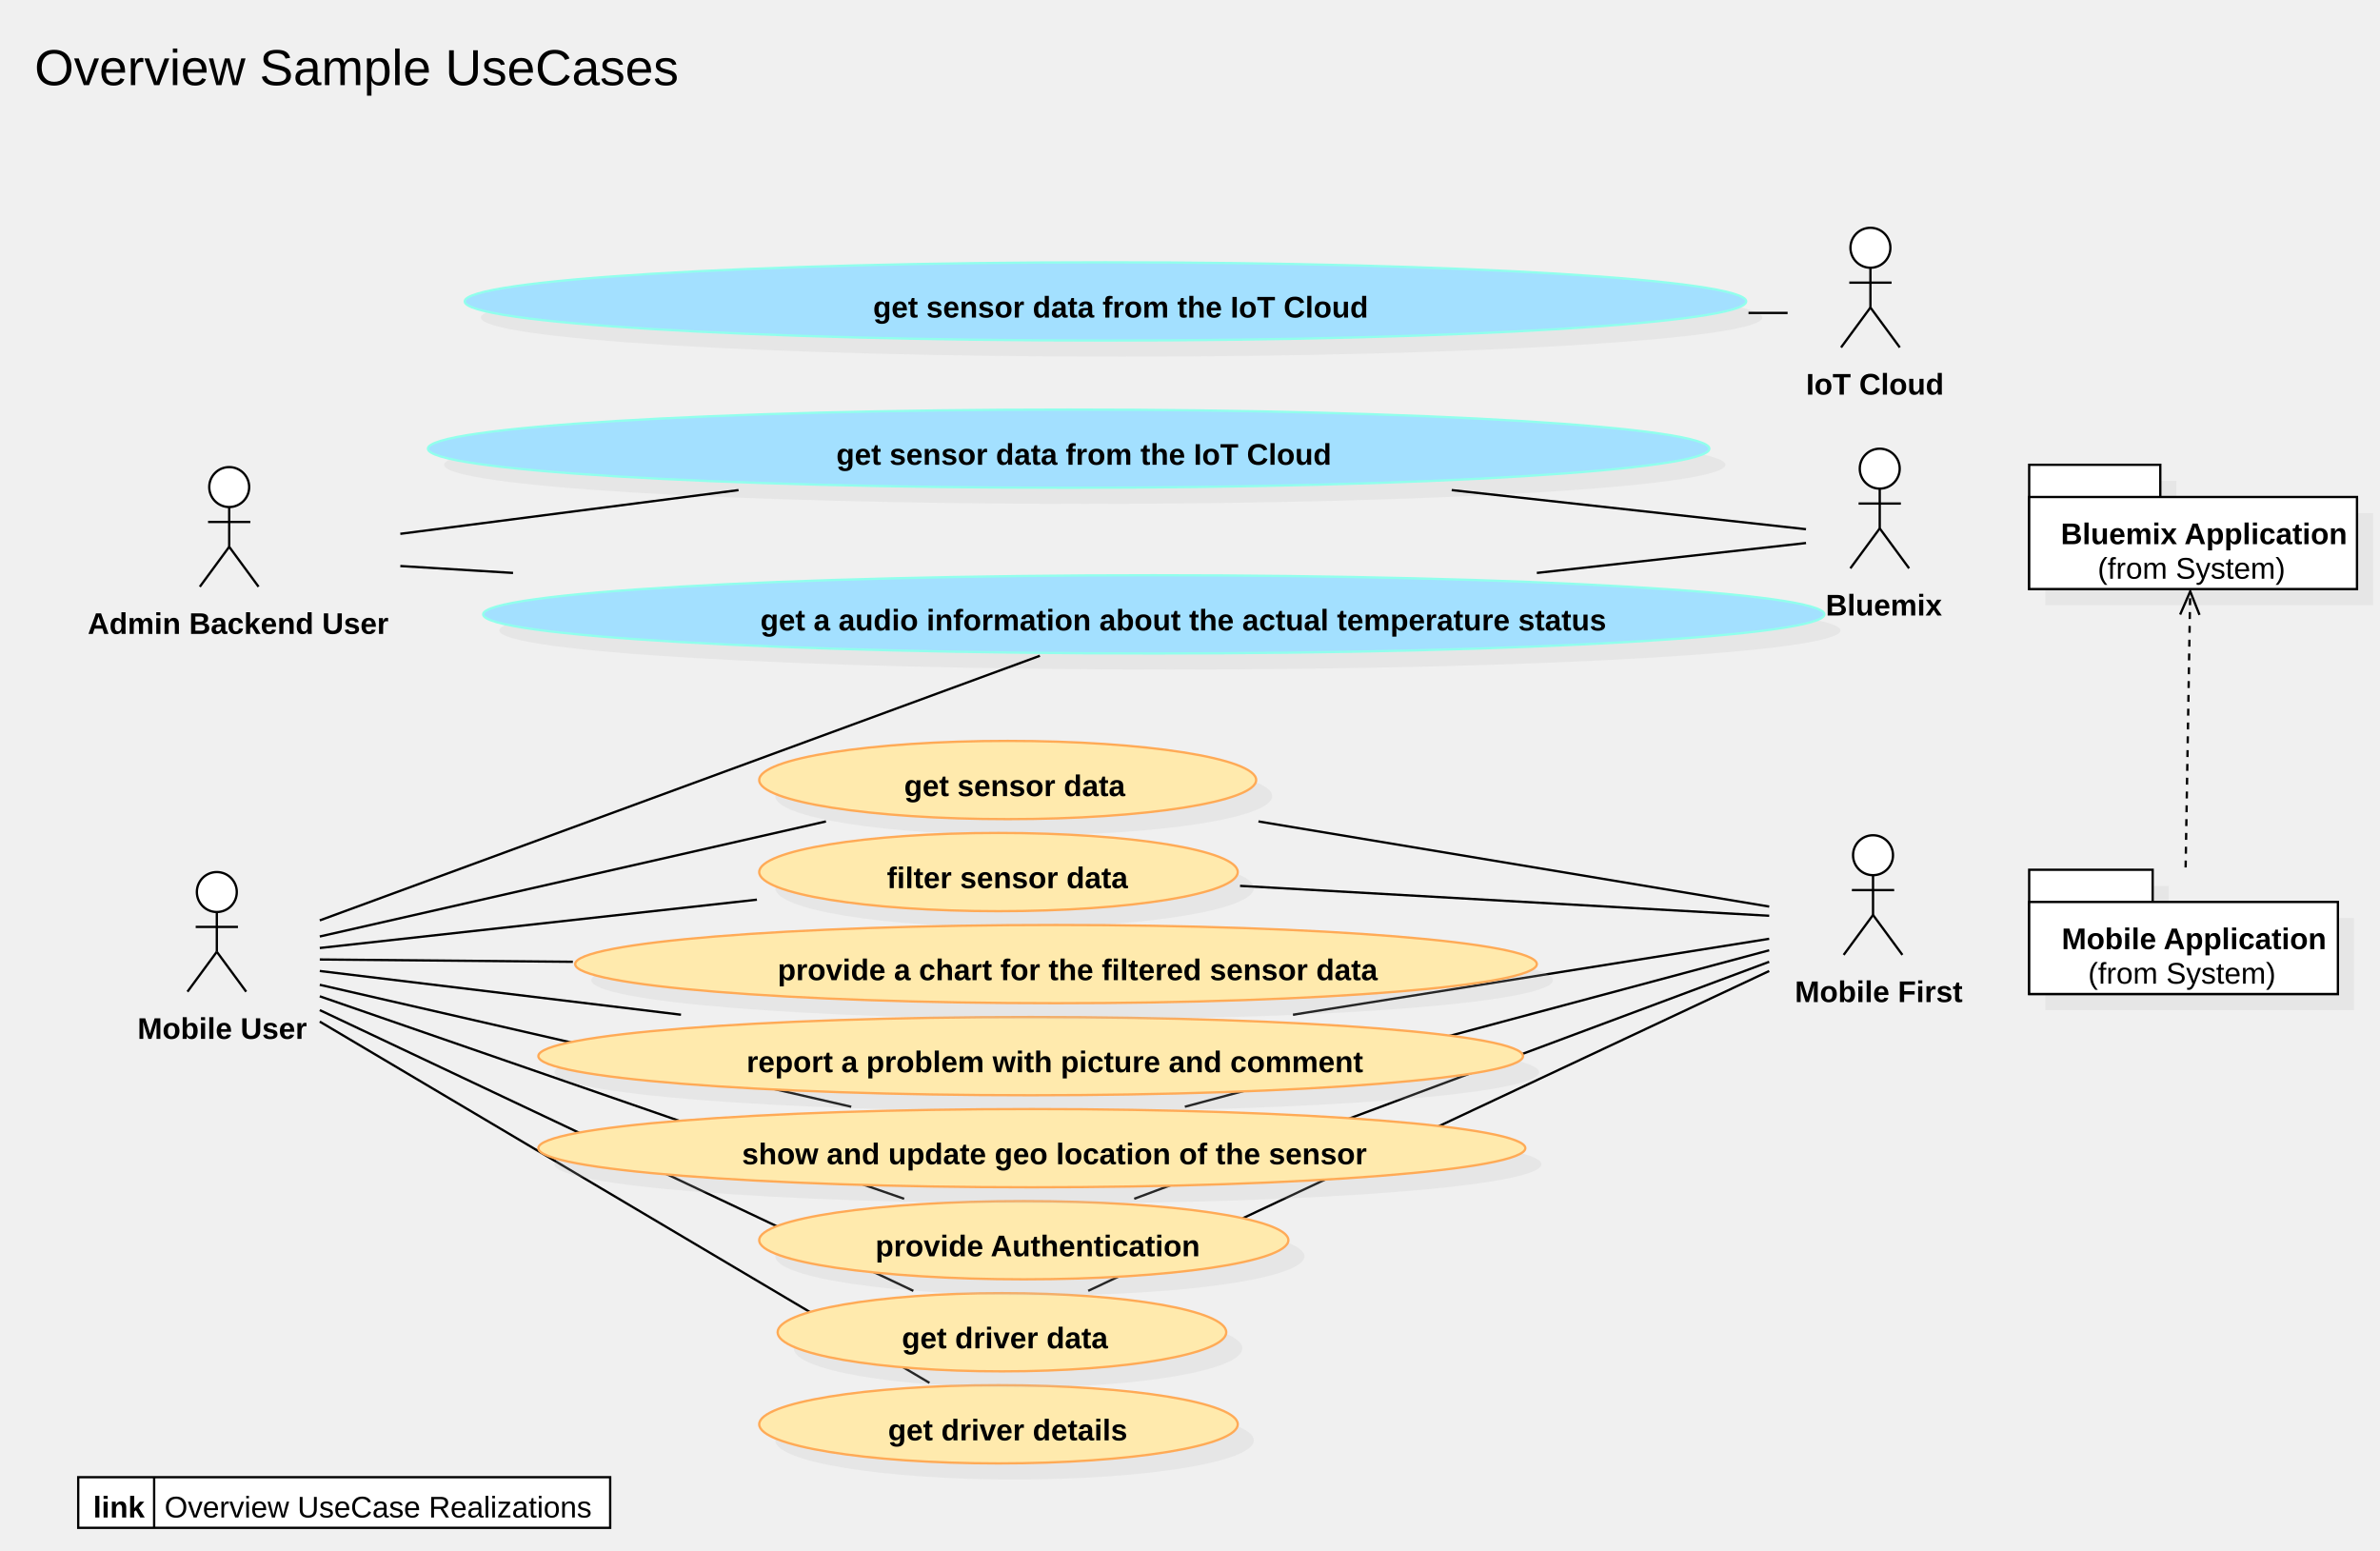
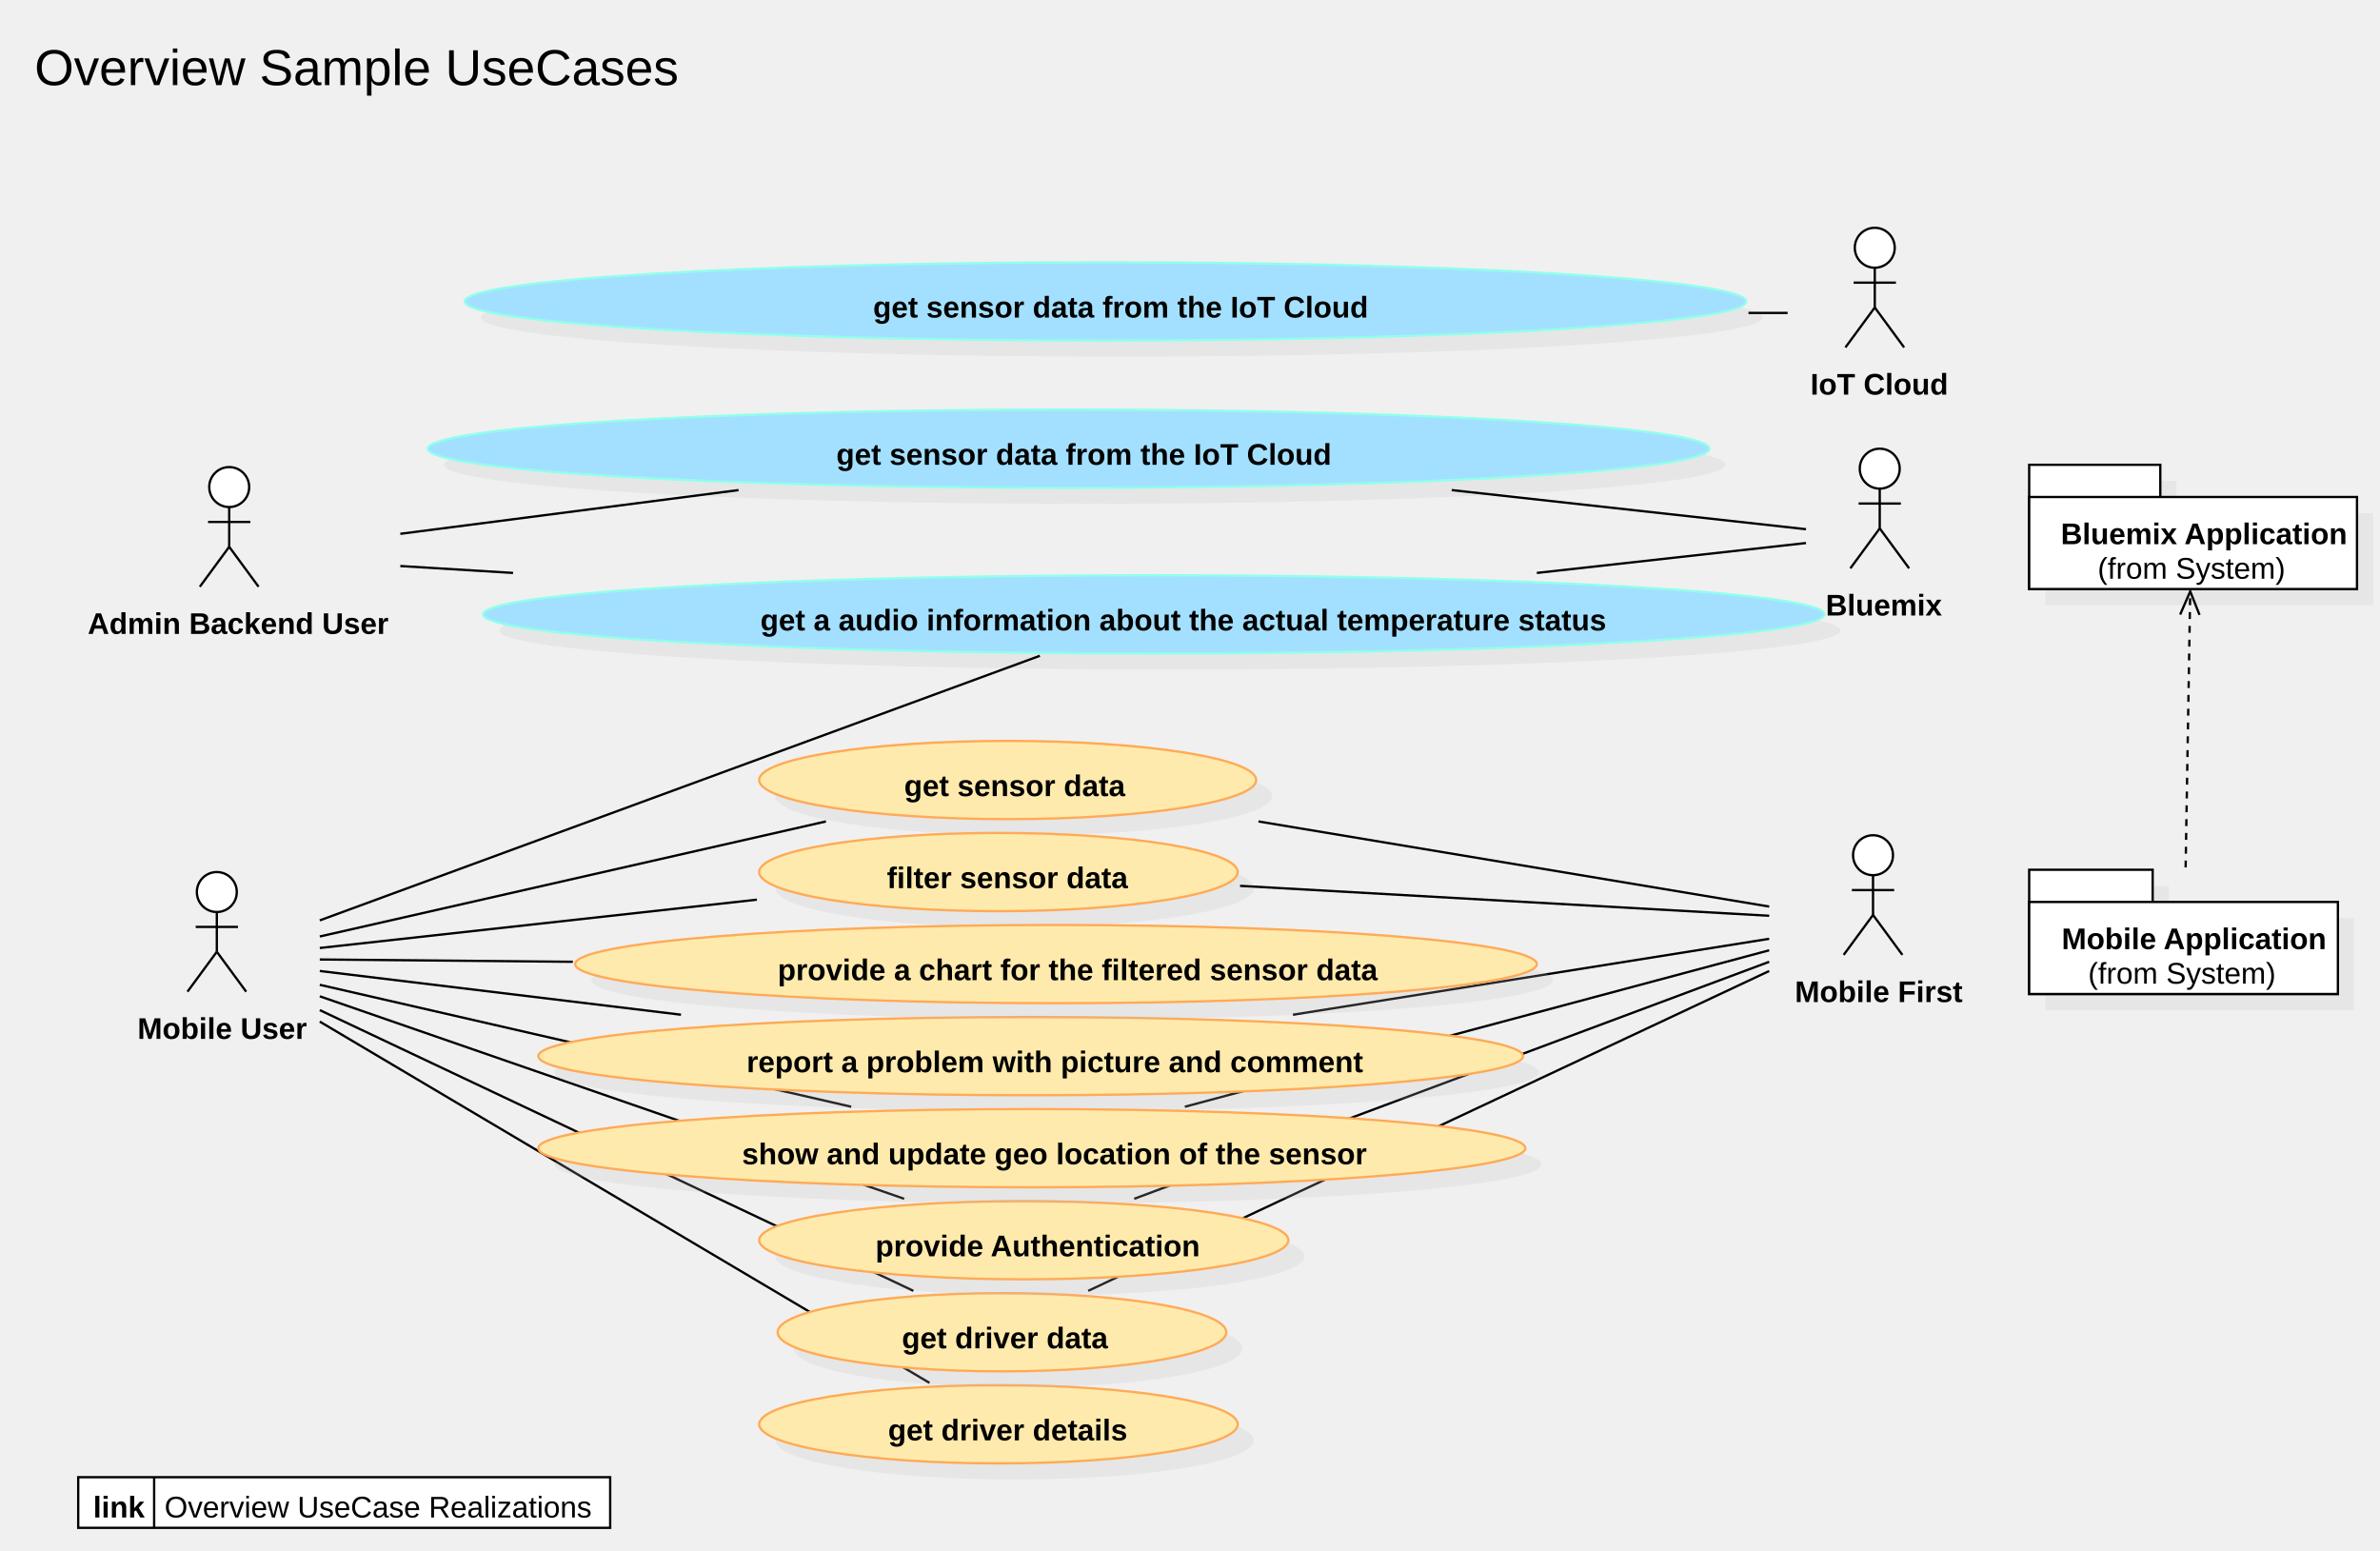
<svg xmlns="http://www.w3.org/2000/svg" version="1.1" width="1034.488" height="674">
  <defs />
  <g>
    <g transform="translate(-14,-6) scale(1,1)">
      <path fill="#ffffff" stroke="none" d="M 99.565 393.68 C 99.565 388.886 103.451 385 108.244 385 C 113.038 385 116.924 388.886 116.924 393.68 C 116.924 398.474 113.038 402.36 108.244 402.36 C 103.451 402.36 99.565 398.474 99.565 393.68 Z" />
    </g>
    <g transform="translate(-14,-6) scale(1,1)">
      <path fill="none" stroke="#000000" d="M 99.565 393.68 C 99.565 388.886 103.451 385 108.244 385 C 113.038 385 116.924 388.886 116.924 393.68 C 116.924 398.474 113.038 402.36 108.244 402.36 C 103.451 402.36 99.565 398.474 99.565 393.68 Z" stroke-miterlimit="10" />
    </g>
    <g transform="translate(-14,-6) scale(1,1)">
      <path fill="none" stroke="#000000" d="M 108.244 402.36 L 108.244 419.64" stroke-miterlimit="10" />
    </g>
    <g transform="translate(-14,-6) scale(1,1)">
      <path fill="none" stroke="#000000" d="M 99.055 408.84 L 117.434 408.84" stroke-miterlimit="10" />
    </g>
    <g transform="translate(-14,-6) scale(1,1)">
      <path fill="none" stroke="#000000" d="M 108.244 419.64 L 95.481 437" stroke-miterlimit="10" />
    </g>
    <g transform="translate(-14,-6) scale(1,1)">
      <path fill="none" stroke="#000000" d="M 108.244 419.64 L 121.008 437" stroke-miterlimit="10" />
    </g>
    <g transform="translate(-14,-6) scale(1,1)">
      <g>
        <path fill="none" stroke="none" />
        <text fill="#000000" stroke="none" font-family="Arial" font-size="13px" font-style="normal" font-weight="bold" text-decoration="none" x="73.744" y="457.5">Mobile User</text>
      </g>
    </g>
    <g transform="translate(-14,-6) scale(1,1)">
      <path fill="#ffffff" stroke="none" d="M 104.947 217.68 C 104.947 212.886 108.833 209 113.626 209 C 118.42 209 122.305 212.886 122.305 217.68 C 122.305 222.474 118.42 226.36 113.626 226.36 C 108.833 226.36 104.947 222.474 104.947 217.68 Z" />
    </g>
    <g transform="translate(-14,-6) scale(1,1)">
      <path fill="none" stroke="#000000" d="M 104.947 217.68 C 104.947 212.886 108.833 209 113.626 209 C 118.42 209 122.305 212.886 122.305 217.68 C 122.305 222.474 118.42 226.36 113.626 226.36 C 108.833 226.36 104.947 222.474 104.947 217.68 Z" stroke-miterlimit="10" />
    </g>
    <g transform="translate(-14,-6) scale(1,1)">
      <path fill="none" stroke="#000000" d="M 113.626 226.36 L 113.626 243.64" stroke-miterlimit="10" />
    </g>
    <g transform="translate(-14,-6) scale(1,1)">
      <path fill="none" stroke="#000000" d="M 104.436 232.84 L 122.816 232.84" stroke-miterlimit="10" />
    </g>
    <g transform="translate(-14,-6) scale(1,1)">
      <path fill="none" stroke="#000000" d="M 113.626 243.64 L 100.863 261" stroke-miterlimit="10" />
    </g>
    <g transform="translate(-14,-6) scale(1,1)">
      <path fill="none" stroke="#000000" d="M 113.626 243.64 L 126.39 261" stroke-miterlimit="10" />
    </g>
    <g transform="translate(-14,-6) scale(1,1)">
      <g>
        <path fill="none" stroke="none" />
        <text fill="#000000" stroke="none" font-family="Arial" font-size="13px" font-style="normal" font-weight="bold" text-decoration="none" x="52.126" y="281.5">Admin Backend User</text>
      </g>
    </g>
    <g transform="translate(-14,-6) scale(1,1)">
      <path fill="#C0C0C0" stroke="none" d="M 207 208 C 207 198.611 331.689 191 485.5 191 C 639.311 191 764 198.611 764 208 C 764 217.389 639.311 225 485.5 225 C 331.689 225 207 217.389 207 208 Z" opacity="0.2" />
    </g>
    <g transform="translate(-14,-6) scale(1,1)">
      <path fill="#a3e0ff" stroke="none" d="M 200 201 C 200 191.611 324.689 184 478.5 184 C 632.311 184 757 191.611 757 201 C 757 210.389 632.311 218 478.5 218 C 324.689 218 200 210.389 200 201 Z" />
    </g>
    <g transform="translate(-14,-6) scale(1,1)">
      <path fill="none" stroke="#91ffec" d="M 200 201 C 200 191.611 324.689 184 478.5 184 C 632.311 184 757 191.611 757 201 C 757 210.389 632.311 218 478.5 218 C 324.689 218 200 210.389 200 201 Z" stroke-miterlimit="10" />
    </g>
    <g transform="translate(-14,-6) scale(1,1)">
      <g>
        <path fill="none" stroke="none" />
        <text fill="#000000" stroke="none" font-family="Arial" font-size="13px" font-style="normal" font-weight="bold" text-decoration="none" x="377.5" y="208">get sensor data from the IoT Cloud</text>
      </g>
    </g>
    <g transform="translate(-14,-6) scale(1,1)">
      <path fill="none" stroke="#000000" d="M 188 238 L 335 219" stroke-miterlimit="10" />
    </g>
    <g transform="translate(-14,-6) scale(1,1)">
      <path fill="#C0C0C0" stroke="none" d="M 231 280 C 231 270.611 361.509 263 522.5 263 C 683.491 263 814 270.611 814 280 C 814 289.389 683.491 297 522.5 297 C 361.509 297 231 289.389 231 280 Z" opacity="0.2" />
    </g>
    <g transform="translate(-14,-6) scale(1,1)">
      <path fill="#a3e0ff" stroke="none" d="M 224 273 C 224 263.611 354.509 256 515.5 256 C 676.491 256 807 263.611 807 273 C 807 282.389 676.491 290 515.5 290 C 354.509 290 224 282.389 224 273 Z" />
    </g>
    <g transform="translate(-14,-6) scale(1,1)">
      <path fill="none" stroke="#91ffec" d="M 224 273 C 224 263.611 354.509 256 515.5 256 C 676.491 256 807 263.611 807 273 C 807 282.389 676.491 290 515.5 290 C 354.509 290 224 282.389 224 273 Z" stroke-miterlimit="10" />
    </g>
    <g transform="translate(-14,-6) scale(1,1)">
      <g>
        <path fill="none" stroke="none" />
        <text fill="#000000" stroke="none" font-family="Arial" font-size="13px" font-style="normal" font-weight="bold" text-decoration="none" x="344.5" y="280">get a audio information about the actual temperature status</text>
      </g>
    </g>
    <g transform="translate(-14,-6) scale(1,1)">
      <path fill="none" stroke="#000000" d="M 188 252 L 237 255" stroke-miterlimit="10" />
    </g>
    <g transform="translate(-14,-6) scale(1,1)">
      <path fill="#ffffff" stroke="none" d="M 822.363 209.68 C 822.363 204.886 826.249 201 831.043 201 C 835.836 201 839.722 204.886 839.722 209.68 C 839.722 214.474 835.836 218.36 831.043 218.36 C 826.249 218.36 822.363 214.474 822.363 209.68 Z" />
    </g>
    <g transform="translate(-14,-6) scale(1,1)">
      <path fill="none" stroke="#000000" d="M 822.363 209.68 C 822.363 204.886 826.249 201 831.043 201 C 835.836 201 839.722 204.886 839.722 209.68 C 839.722 214.474 835.836 218.36 831.043 218.36 C 826.249 218.36 822.363 214.474 822.363 209.68 Z" stroke-miterlimit="10" />
    </g>
    <g transform="translate(-14,-6) scale(1,1)">
      <path fill="none" stroke="#000000" d="M 831.043 218.36 L 831.043 235.64" stroke-miterlimit="10" />
    </g>
    <g transform="translate(-14,-6) scale(1,1)">
      <path fill="none" stroke="#000000" d="M 821.853 224.84 L 840.233 224.84" stroke-miterlimit="10" />
    </g>
    <g transform="translate(-14,-6) scale(1,1)">
      <path fill="none" stroke="#000000" d="M 831.043 235.64 L 818.279 253" stroke-miterlimit="10" />
    </g>
    <g transform="translate(-14,-6) scale(1,1)">
      <path fill="none" stroke="#000000" d="M 831.043 235.64 L 843.806 253" stroke-miterlimit="10" />
    </g>
    <g transform="translate(-14,-6) scale(1,1)">
      <g>
        <path fill="none" stroke="none" />
        <text fill="#000000" stroke="none" font-family="Arial" font-size="13px" font-style="normal" font-weight="bold" text-decoration="none" x="807.543" y="273.5">Bluemix</text>
      </g>
    </g>
    <g transform="translate(-14,-6) scale(1,1)">
      <path fill="none" stroke="#000000" d="M 645 219 L 799 236" stroke-miterlimit="10" />
    </g>
    <g transform="translate(-14,-6) scale(1,1)">
      <path fill="none" stroke="#000000" d="M 682 255 L 799 242" stroke-miterlimit="10" />
    </g>
    <g transform="translate(-14,-6) scale(1,1)">
      <path fill="#C0C0C0" stroke="none" d="M 351 632 C 351 622.611 397.562 615 455 615 C 512.438 615 559 622.611 559 632 C 559 641.389 512.438 649 455 649 C 397.562 649 351 641.389 351 632 Z" opacity="0.2" />
    </g>
    <g transform="translate(-14,-6) scale(1,1)">
      <path fill="#ffeaad" stroke="none" d="M 344 625 C 344 615.611 390.562 608 448 608 C 505.438 608 552 615.611 552 625 C 552 634.389 505.438 642 448 642 C 390.562 642 344 634.389 344 625 Z" />
    </g>
    <g transform="translate(-14,-6) scale(1,1)">
      <path fill="none" stroke="#ffaa56" d="M 344 625 C 344 615.611 390.562 608 448 608 C 505.438 608 552 615.611 552 625 C 552 634.389 505.438 642 448 642 C 390.562 642 344 634.389 344 625 Z" stroke-miterlimit="10" />
    </g>
    <g transform="translate(-14,-6) scale(1,1)">
      <g>
        <path fill="none" stroke="none" />
        <text fill="#000000" stroke="none" font-family="Arial" font-size="13px" font-style="normal" font-weight="bold" text-decoration="none" x="400" y="632">get driver details</text>
      </g>
    </g>
    <g transform="translate(-14,-6) scale(1,1)">
      <path fill="#C0C0C0" stroke="none" d="M 351 352 C 351 342.611 399.353 335 459 335 C 518.647 335 567 342.611 567 352 C 567 361.389 518.647 369 459 369 C 399.353 369 351 361.389 351 352 Z" opacity="0.2" />
    </g>
    <g transform="translate(-14,-6) scale(1,1)">
      <path fill="#ffeaad" stroke="none" d="M 344 345 C 344 335.611 392.353 328 452 328 C 511.647 328 560 335.611 560 345 C 560 354.389 511.647 362 452 362 C 392.353 362 344 354.389 344 345 Z" />
    </g>
    <g transform="translate(-14,-6) scale(1,1)">
      <path fill="none" stroke="#ffaa56" d="M 344 345 C 344 335.611 392.353 328 452 328 C 511.647 328 560 335.611 560 345 C 560 354.389 511.647 362 452 362 C 392.353 362 344 354.389 344 345 Z" stroke-miterlimit="10" />
    </g>
    <g transform="translate(-14,-6) scale(1,1)">
      <g>
        <path fill="none" stroke="none" />
        <text fill="#000000" stroke="none" font-family="Arial" font-size="13px" font-style="normal" font-weight="bold" text-decoration="none" x="407" y="352">get sensor data</text>
      </g>
    </g>
    <g transform="translate(-14,-6) scale(1,1)">
      <path fill="#C0C0C0" stroke="none" d="M 351 392 C 351 382.611 397.562 375 455 375 C 512.438 375 559 382.611 559 392 C 559 401.389 512.438 409 455 409 C 397.562 409 351 401.389 351 392 Z" opacity="0.2" />
    </g>
    <g transform="translate(-14,-6) scale(1,1)">
      <path fill="#ffeaad" stroke="none" d="M 344 385 C 344 375.611 390.562 368 448 368 C 505.438 368 552 375.611 552 385 C 552 394.389 505.438 402 448 402 C 390.562 402 344 394.389 344 385 Z" />
    </g>
    <g transform="translate(-14,-6) scale(1,1)">
      <path fill="none" stroke="#ffaa56" d="M 344 385 C 344 375.611 390.562 368 448 368 C 505.438 368 552 375.611 552 385 C 552 394.389 505.438 402 448 402 C 390.562 402 344 394.389 344 385 Z" stroke-miterlimit="10" />
    </g>
    <g transform="translate(-14,-6) scale(1,1)">
      <g>
        <path fill="none" stroke="none" />
        <text fill="#000000" stroke="none" font-family="Arial" font-size="13px" font-style="normal" font-weight="bold" text-decoration="none" x="399.5" y="392">filter sensor data</text>
      </g>
    </g>
    <g transform="translate(-14,-6) scale(1,1)">
      <path fill="none" stroke="#000000" d="M 153 439 L 407 527" stroke-miterlimit="10" />
    </g>
    <g transform="translate(-14,-6) scale(1,1)">
      <path fill="none" stroke="#000000" d="M 153 445 L 411 567" stroke-miterlimit="10" />
    </g>
    <g transform="translate(-14,-6) scale(1,1)">
      <path fill="none" stroke="#000000" d="M 153 450 L 418 607" stroke-miterlimit="10" />
    </g>
    <g transform="translate(-14,-6) scale(1,1)">
      <path fill="none" stroke="#000000" d="M 153 413 L 373 363" stroke-miterlimit="10" />
    </g>
    <g transform="translate(-14,-6) scale(1,1)">
      <path fill="none" stroke="#000000" d="M 153 418 L 343 397" stroke-miterlimit="10" />
    </g>
    <g transform="translate(-14,-6) scale(1,1)">
      <path fill="none" stroke="#000000" d="M 153 423 L 263 424" stroke-miterlimit="10" />
    </g>
    <g transform="translate(-14,-6) scale(1,1)">
      <path fill="#ffffff" stroke="none" d="M 819.451 377.68 C 819.451 372.886 823.337 369 828.13 369 C 832.924 369 836.809 372.886 836.809 377.68 C 836.809 382.474 832.924 386.36 828.13 386.36 C 823.337 386.36 819.451 382.474 819.451 377.68 Z" />
    </g>
    <g transform="translate(-14,-6) scale(1,1)">
      <path fill="none" stroke="#000000" d="M 819.451 377.68 C 819.451 372.886 823.337 369 828.13 369 C 832.924 369 836.809 372.886 836.809 377.68 C 836.809 382.474 832.924 386.36 828.13 386.36 C 823.337 386.36 819.451 382.474 819.451 377.68 Z" stroke-miterlimit="10" />
    </g>
    <g transform="translate(-14,-6) scale(1,1)">
      <path fill="none" stroke="#000000" d="M 828.13 386.36 L 828.13 403.64" stroke-miterlimit="10" />
    </g>
    <g transform="translate(-14,-6) scale(1,1)">
      <path fill="none" stroke="#000000" d="M 818.94 392.84 L 837.32 392.84" stroke-miterlimit="10" />
    </g>
    <g transform="translate(-14,-6) scale(1,1)">
      <path fill="none" stroke="#000000" d="M 828.13 403.64 L 815.366 421" stroke-miterlimit="10" />
    </g>
    <g transform="translate(-14,-6) scale(1,1)">
      <path fill="none" stroke="#000000" d="M 828.13 403.64 L 840.894 421" stroke-miterlimit="10" />
    </g>
    <g transform="translate(-14,-6) scale(1,1)">
      <g>
        <path fill="none" stroke="none" />
        <text fill="#000000" stroke="none" font-family="Arial" font-size="13px" font-style="normal" font-weight="bold" text-decoration="none" x="794.13" y="441.5">Mobile First</text>
      </g>
    </g>
    <g transform="translate(-14,-6) scale(1,1)">
      <path fill="none" stroke="#000000" d="M 507 527 L 783 424" stroke-miterlimit="10" />
    </g>
    <g transform="translate(-14,-6) scale(1,1)">
      <path fill="none" stroke="#000000" d="M 561 363 L 783 400" stroke-miterlimit="10" />
    </g>
    <g transform="translate(-14,-6) scale(1,1)">
      <path fill="none" stroke="#000000" d="M 553 391 L 783 404" stroke-miterlimit="10" />
    </g>
    <g transform="translate(-14,-6) scale(1,1)">
      <path fill="none" stroke="#000000" d="M 153 406 L 466 291" stroke-miterlimit="10" />
    </g>
    <g transform="translate(-14,-6) scale(1,1)">
      <g>
        <path fill="none" stroke="none" />
        <text fill="#000000" stroke="none" font-family="Arial" font-size="22px" font-style="normal" font-weight="normal" text-decoration="none" x="29" y="43">Overview Sample UseCases</text>
      </g>
    </g>
    <g transform="translate(-14,-6) scale(1,1)">
      <path fill="none" stroke="#000000" d="M 153 428 L 310 447" stroke-miterlimit="10" />
    </g>
    <g transform="translate(-14,-6) scale(1,1)">
      <path fill="none" stroke="#000000" d="M 153 434 L 384 487" stroke-miterlimit="10" />
    </g>
    <g transform="translate(-14,-6) scale(1,1)">
      <path fill="none" stroke="#000000" d="M 529 487 L 783 419" stroke-miterlimit="10" />
    </g>
    <g transform="translate(-14,-6) scale(1,1)">
      <path fill="none" stroke="#000000" d="M 576 447 L 783 414" stroke-miterlimit="10" />
    </g>
    <g transform="translate(-14,-6) scale(1,1)">
      <path fill="#C0C0C0" stroke="none" d="M 255 472 C 255 462.611 350.811 455 469 455 C 587.189 455 683 462.611 683 472 C 683 481.389 587.189 489 469 489 C 350.811 489 255 481.389 255 472 Z" opacity="0.2" />
    </g>
    <g transform="translate(-14,-6) scale(1,1)">
      <path fill="#ffeaad" stroke="none" d="M 248 465 C 248 455.611 343.811 448 462 448 C 580.189 448 676 455.611 676 465 C 676 474.389 580.189 482 462 482 C 343.811 482 248 474.389 248 465 Z" />
    </g>
    <g transform="translate(-14,-6) scale(1,1)">
      <path fill="none" stroke="#ffaa56" d="M 248 465 C 248 455.611 343.811 448 462 448 C 580.189 448 676 455.611 676 465 C 676 474.389 580.189 482 462 482 C 343.811 482 248 474.389 248 465 Z" stroke-miterlimit="10" />
    </g>
    <g transform="translate(-14,-6) scale(1,1)">
      <g>
        <path fill="none" stroke="none" />
        <text fill="#000000" stroke="none" font-family="Arial" font-size="13px" font-style="normal" font-weight="bold" text-decoration="none" x="338.5" y="472">report a problem with picture and comment</text>
      </g>
    </g>
    <g transform="translate(-14,-6) scale(1,1)">
      <rect fill="#C0C0C0" stroke="none" x="903" y="391" width="53.677" height="15" opacity="0.2" />
    </g>
    <g transform="translate(-14,-6) scale(1,1)">
      <rect fill="#C0C0C0" stroke="none" x="903" y="405" width="134.192" height="40" opacity="0.2" />
    </g>
    <g transform="translate(-14,-6) scale(1,1)">
      <rect fill="#ffffff" stroke="none" x="896" y="399" width="134.192" height="39" />
    </g>
    <g transform="translate(-14,-6) scale(1,1)">
      <path fill="none" stroke="#000000" d="M 896 399 L 1030.192 399 L 1030.192 438 L 896 438 L 896 399 Z Z" stroke-miterlimit="10" />
    </g>
    <g transform="translate(-14,-6) scale(1,1)">
      <rect fill="#ffffff" stroke="none" x="896" y="384" width="53.677" height="15" />
    </g>
    <g transform="translate(-14,-6) scale(1,1)">
      <path fill="none" stroke="#000000" d="M 896 384 L 949.677 384 L 949.677 399 L 896 399 L 896 384 Z Z" stroke-miterlimit="10" />
    </g>
    <g transform="translate(-14,-6) scale(1,1)">
      <rect fill="#ffffff" stroke="none" x="896" y="398" width="134.192" height="40" />
    </g>
    <g transform="translate(-14,-6) scale(1,1)">
      <path fill="none" stroke="#000000" d="M 896 398 L 1030.192 398 L 1030.192 438 L 896 438 L 896 398 Z Z" stroke-miterlimit="10" />
    </g>
    <g transform="translate(-14,-6) scale(1,1)">
      <g>
        <path fill="none" stroke="none" />
        <text fill="#000000" stroke="none" font-family="Arial" font-size="13px" font-style="normal" font-weight="bold" text-decoration="none" x="910.096" y="418.5">Mobile Application</text>
      </g>
    </g>
    <g transform="translate(-14,-6) scale(1,1)">
      <g>
        <path fill="none" stroke="none" />
        <text fill="#000000" stroke="none" font-family="Arial" font-size="13px" font-style="normal" font-weight="normal" text-decoration="none" x="921.596" y="433.5">(from System)</text>
      </g>
    </g>
    <g transform="translate(-14,-6) scale(1,1)">
      <rect fill="#C0C0C0" stroke="none" x="903" y="215" width="56.995" height="15" opacity="0.2" />
    </g>
    <g transform="translate(-14,-6) scale(1,1)">
      <rect fill="#C0C0C0" stroke="none" x="903" y="229" width="142.488" height="40" opacity="0.2" />
    </g>
    <g transform="translate(-14,-6) scale(1,1)">
      <rect fill="#ffffff" stroke="none" x="896" y="223" width="142.488" height="39" />
    </g>
    <g transform="translate(-14,-6) scale(1,1)">
      <path fill="none" stroke="#000000" d="M 896 223 L 1038.488 223 L 1038.488 262 L 896 262 L 896 223 Z Z" stroke-miterlimit="10" />
    </g>
    <g transform="translate(-14,-6) scale(1,1)">
      <rect fill="#ffffff" stroke="none" x="896" y="208" width="56.995" height="15" />
    </g>
    <g transform="translate(-14,-6) scale(1,1)">
      <path fill="none" stroke="#000000" d="M 896 208 L 952.995 208 L 952.995 223 L 896 223 L 896 208 Z Z" stroke-miterlimit="10" />
    </g>
    <g transform="translate(-14,-6) scale(1,1)">
      <rect fill="#ffffff" stroke="none" x="896" y="222" width="142.488" height="40" />
    </g>
    <g transform="translate(-14,-6) scale(1,1)">
      <path fill="none" stroke="#000000" d="M 896 222 L 1038.488 222 L 1038.488 262 L 896 262 L 896 222 Z Z" stroke-miterlimit="10" />
    </g>
    <g transform="translate(-14,-6) scale(1,1)">
      <g>
        <path fill="none" stroke="none" />
        <text fill="#000000" stroke="none" font-family="Arial" font-size="13px" font-style="normal" font-weight="bold" text-decoration="none" x="909.744" y="242.5">Bluemix Application</text>
      </g>
    </g>
    <g transform="translate(-14,-6) scale(1,1)">
      <g>
        <path fill="none" stroke="none" />
        <text fill="#000000" stroke="none" font-family="Arial" font-size="13px" font-style="normal" font-weight="normal" text-decoration="none" x="925.744" y="257.5">(from System)</text>
      </g>
    </g>
    <g transform="translate(-14,-6) scale(1,1)">
      <path fill="none" stroke="#000000" d="M 964 383 L 966 263" stroke-miterlimit="10" stroke-dasharray="3" />
    </g>
    <g transform="translate(-14,-6) scale(1,1)">
      <path fill="none" stroke="#000000" d="M 970.04 273.231 L 966 263 L 961.622 273.091" stroke-miterlimit="10" />
    </g>
    <g transform="translate(-14,-6) scale(1,1)">
      <path fill="#C0C0C0" stroke="none" d="M 271 432 C 271 422.611 364.572 415 480 415 C 595.428 415 689 422.611 689 432 C 689 441.389 595.428 449 480 449 C 364.572 449 271 441.389 271 432 Z" opacity="0.2" />
    </g>
    <g transform="translate(-14,-6) scale(1,1)">
      <path fill="#ffeaad" stroke="none" d="M 264 425 C 264 415.611 357.572 408 473 408 C 588.428 408 682 415.611 682 425 C 682 434.389 588.428 442 473 442 C 357.572 442 264 434.389 264 425 Z" />
    </g>
    <g transform="translate(-14,-6) scale(1,1)">
      <path fill="none" stroke="#ffaa56" d="M 264 425 C 264 415.611 357.572 408 473 408 C 588.428 408 682 415.611 682 425 C 682 434.389 588.428 442 473 442 C 357.572 442 264 434.389 264 425 Z" stroke-miterlimit="10" />
    </g>
    <g transform="translate(-14,-6) scale(1,1)">
      <g>
        <path fill="none" stroke="none" />
        <text fill="#000000" stroke="none" font-family="Arial" font-size="13px" font-style="normal" font-weight="bold" text-decoration="none" x="352" y="432">provide a chart for the filtered sensor data</text>
      </g>
    </g>
    <g transform="translate(-14,-6) scale(1,1)">
      <path fill="#C0C0C0" stroke="none" d="M 359 592 C 359 582.611 402.652 575 456.5 575 C 510.348 575 554 582.611 554 592 C 554 601.389 510.348 609 456.5 609 C 402.652 609 359 601.389 359 592 Z" opacity="0.2" />
    </g>
    <g transform="translate(-14,-6) scale(1,1)">
      <path fill="#ffeaad" stroke="none" d="M 352 585 C 352 575.611 395.652 568 449.5 568 C 503.348 568 547 575.611 547 585 C 547 594.389 503.348 602 449.5 602 C 395.652 602 352 594.389 352 585 Z" />
    </g>
    <g transform="translate(-14,-6) scale(1,1)">
      <path fill="none" stroke="#ffaa56" d="M 352 585 C 352 575.611 395.652 568 449.5 568 C 503.348 568 547 575.611 547 585 C 547 594.389 503.348 602 449.5 602 C 395.652 602 352 594.389 352 585 Z" stroke-miterlimit="10" />
    </g>
    <g transform="translate(-14,-6) scale(1,1)">
      <g>
        <path fill="none" stroke="none" />
        <text fill="#000000" stroke="none" font-family="Arial" font-size="13px" font-style="normal" font-weight="bold" text-decoration="none" x="406" y="592">get  driver data</text>
      </g>
    </g>
    <g transform="translate(-14,-6) scale(1,1)">
      <path fill="none" stroke="#000000" d="M 487 567 L 783 428" stroke-miterlimit="10" />
    </g>
    <g transform="translate(-14,-6) scale(1,1)">
      <path fill="#C0C0C0" stroke="none" d="M 351 552 C 351 542.611 402.487 535 466 535 C 529.513 535 581 542.611 581 552 C 581 561.389 529.513 569 466 569 C 402.487 569 351 561.389 351 552 Z" opacity="0.2" />
    </g>
    <g transform="translate(-14,-6) scale(1,1)">
      <path fill="#ffeaad" stroke="none" d="M 344 545 C 344 535.611 395.487 528 459 528 C 522.513 528 574 535.611 574 545 C 574 554.389 522.513 562 459 562 C 395.487 562 344 554.389 344 545 Z" />
    </g>
    <g transform="translate(-14,-6) scale(1,1)">
      <path fill="none" stroke="#ffaa56" d="M 344 545 C 344 535.611 395.487 528 459 528 C 522.513 528 574 535.611 574 545 C 574 554.389 522.513 562 459 562 C 395.487 562 344 554.389 344 545 Z" stroke-miterlimit="10" />
    </g>
    <g transform="translate(-14,-6) scale(1,1)">
      <g>
        <path fill="none" stroke="none" />
        <text fill="#000000" stroke="none" font-family="Arial" font-size="13px" font-style="normal" font-weight="bold" text-decoration="none" x="394.5" y="552">provide Authentication</text>
      </g>
    </g>
    <g transform="translate(-14,-6) scale(1,1)">
      <path fill="#C0C0C0" stroke="none" d="M 255 512 C 255 502.611 351.035 495 469.5 495 C 587.965 495 684 502.611 684 512 C 684 521.389 587.965 529 469.5 529 C 351.035 529 255 521.389 255 512 Z" opacity="0.2" />
    </g>
    <g transform="translate(-14,-6) scale(1,1)">
      <path fill="#ffeaad" stroke="none" d="M 248 505 C 248 495.611 344.035 488 462.5 488 C 580.965 488 677 495.611 677 505 C 677 514.389 580.965 522 462.5 522 C 344.035 522 248 514.389 248 505 Z" />
    </g>
    <g transform="translate(-14,-6) scale(1,1)">
      <path fill="none" stroke="#ffaa56" d="M 248 505 C 248 495.611 344.035 488 462.5 488 C 580.965 488 677 495.611 677 505 C 677 514.389 580.965 522 462.5 522 C 344.035 522 248 514.389 248 505 Z" stroke-miterlimit="10" />
    </g>
    <g transform="translate(-14,-6) scale(1,1)">
      <g>
        <path fill="none" stroke="none" />
        <text fill="#000000" stroke="none" font-family="Arial" font-size="13px" font-style="normal" font-weight="bold" text-decoration="none" x="336.5" y="512">show and update geo location of the sensor</text>
      </g>
    </g>
    <g transform="translate(-14,-6) scale(1,1)">
      <rect fill="#ffffff" stroke="none" x="48" y="648" width="231.219" height="22" />
    </g>
    <g transform="translate(-14,-6) scale(1,1)">
      <path fill="none" stroke="#000000" d="M 48 648 L 279.219 648 L 279.219 670 L 48 670 L 48 648 Z Z" stroke-miterlimit="10" />
    </g>
    <g transform="translate(-14,-6) scale(1,1)">
      <path fill="none" stroke="#000000" d="M 81 648 L 81 670" stroke-miterlimit="10" />
    </g>
    <g transform="translate(-14,-6) scale(1,1)">
      <g>
        <path fill="none" stroke="none" />
        <text fill="#000000" stroke="none" font-family="Arial" font-size="13px" font-style="normal" font-weight="normal" text-decoration="none" x="85.5" y="665.5">Overview UseCase Realizations</text>
      </g>
    </g>
    <g transform="translate(-14,-6) scale(1,1)">
      <g>
        <path fill="none" stroke="none" />
        <text fill="#000000" stroke="none" font-family="Arial" font-size="13px" font-style="normal" font-weight="bold" text-decoration="none" x="54.5" y="665.5">link</text>
      </g>
    </g>
    <g transform="translate(-14,-6) scale(1,1)">
-       <path fill="#ffffff" stroke="none" d="M 818.321 113.68 C 818.321 108.886 822.207 105 827 105 C 831.793 105 835.679 108.886 835.679 113.68 C 835.679 118.474 831.793 122.36 827 122.36 C 822.207 122.36 818.321 118.474 818.321 113.68 Z" />
-     </g>
-     <g transform="translate(-14,-6) scale(1,1)">
-       <path fill="none" stroke="#000000" d="M 818.321 113.68 C 818.321 108.886 822.207 105 827 105 C 831.793 105 835.679 108.886 835.679 113.68 C 835.679 118.474 831.793 122.36 827 122.36 C 822.207 122.36 818.321 118.474 818.321 113.68 Z" stroke-miterlimit="10" />
-     </g>
-     <g transform="translate(-14,-6) scale(1,1)">
-       <path fill="none" stroke="#000000" d="M 827 122.36 L 827 139.64" stroke-miterlimit="10" />
-     </g>
-     <g transform="translate(-14,-6) scale(1,1)">
-       <path fill="none" stroke="#000000" d="M 817.81 128.84 L 836.19 128.84" stroke-miterlimit="10" />
-     </g>
-     <g transform="translate(-14,-6) scale(1,1)">
-       <path fill="none" stroke="#000000" d="M 827 139.64 L 814.236 157" stroke-miterlimit="10" />
-     </g>
-     <g transform="translate(-14,-6) scale(1,1)">
-       <path fill="none" stroke="#000000" d="M 827 139.64 L 839.764 157" stroke-miterlimit="10" />
-     </g>
-     <g transform="translate(-14,-6) scale(1,1)">
-       <g>
-         <path fill="none" stroke="none" />
-         <text fill="#000000" stroke="none" font-family="Arial" font-size="13px" font-style="normal" font-weight="bold" text-decoration="none" x="799" y="177.5">IoT Cloud</text>
+       <path fill="#ffffff" stroke="none" d="M 820.208 113.68 C 820.208 108.886 824.094 105 828.887 105 C 833.681 105 837.567 108.886 837.567 113.68 C 837.567 118.474 833.681 122.36 828.887 122.36 C 824.094 122.36 820.208 118.474 820.208 113.68 Z" />
+     </g>
+     <g transform="translate(-14,-6) scale(1,1)">
+       <path fill="none" stroke="#000000" d="M 820.208 113.68 C 820.208 108.886 824.094 105 828.887 105 C 833.681 105 837.567 108.886 837.567 113.68 C 837.567 118.474 833.681 122.36 828.887 122.36 C 824.094 122.36 820.208 118.474 820.208 113.68 Z" stroke-miterlimit="10" />
+     </g>
+     <g transform="translate(-14,-6) scale(1,1)">
+       <path fill="none" stroke="#000000" d="M 828.887 122.36 L 828.887 139.64" stroke-miterlimit="10" />
+     </g>
+     <g transform="translate(-14,-6) scale(1,1)">
+       <path fill="none" stroke="#000000" d="M 819.698 128.84 L 838.077 128.84" stroke-miterlimit="10" />
+     </g>
+     <g transform="translate(-14,-6) scale(1,1)">
+       <path fill="none" stroke="#000000" d="M 828.887 139.64 L 816.124 157" stroke-miterlimit="10" />
+     </g>
+     <g transform="translate(-14,-6) scale(1,1)">
+       <path fill="none" stroke="#000000" d="M 828.887 139.64 L 841.651 157" stroke-miterlimit="10" />
+     </g>
+     <g transform="translate(-14,-6) scale(1,1)">
+       <g>
+         <path fill="none" stroke="none" />
+         <text fill="#000000" stroke="none" font-family="Arial" font-size="13px" font-style="normal" font-weight="bold" text-decoration="none" x="800.887" y="177.5">IoT Cloud</text>
      </g>
    </g>
    <g transform="translate(-14,-6) scale(1,1)">
      <path fill="#C0C0C0" stroke="none" d="M 223 144 C 223 134.611 347.689 127 501.5 127 C 655.311 127 780 134.611 780 144 C 780 153.389 655.311 161 501.5 161 C 347.689 161 223 153.389 223 144 Z" opacity="0.2" />
    </g>
    <g transform="translate(-14,-6) scale(1,1)">
      <path fill="#a3e0ff" stroke="none" d="M 216 137 C 216 127.611 340.689 120 494.5 120 C 648.311 120 773 127.611 773 137 C 773 146.389 648.311 154 494.5 154 C 340.689 154 216 146.389 216 137 Z" />
    </g>
    <g transform="translate(-14,-6) scale(1,1)">
      <path fill="none" stroke="#91ffec" d="M 216 137 C 216 127.611 340.689 120 494.5 120 C 648.311 120 773 127.611 773 137 C 773 146.389 648.311 154 494.5 154 C 340.689 154 216 146.389 216 137 Z" stroke-miterlimit="10" />
    </g>
    <g transform="translate(-14,-6) scale(1,1)">
      <g>
        <path fill="none" stroke="none" />
        <text fill="#000000" stroke="none" font-family="Arial" font-size="13px" font-style="normal" font-weight="bold" text-decoration="none" x="393.5" y="144">get sensor data from the IoT Cloud</text>
      </g>
    </g>
    <g transform="translate(-14,-6) scale(1,1)">
      <path fill="none" stroke="#000000" d="M 774 142 L 791 142" stroke-miterlimit="10" />
    </g>
  </g>
</svg>
